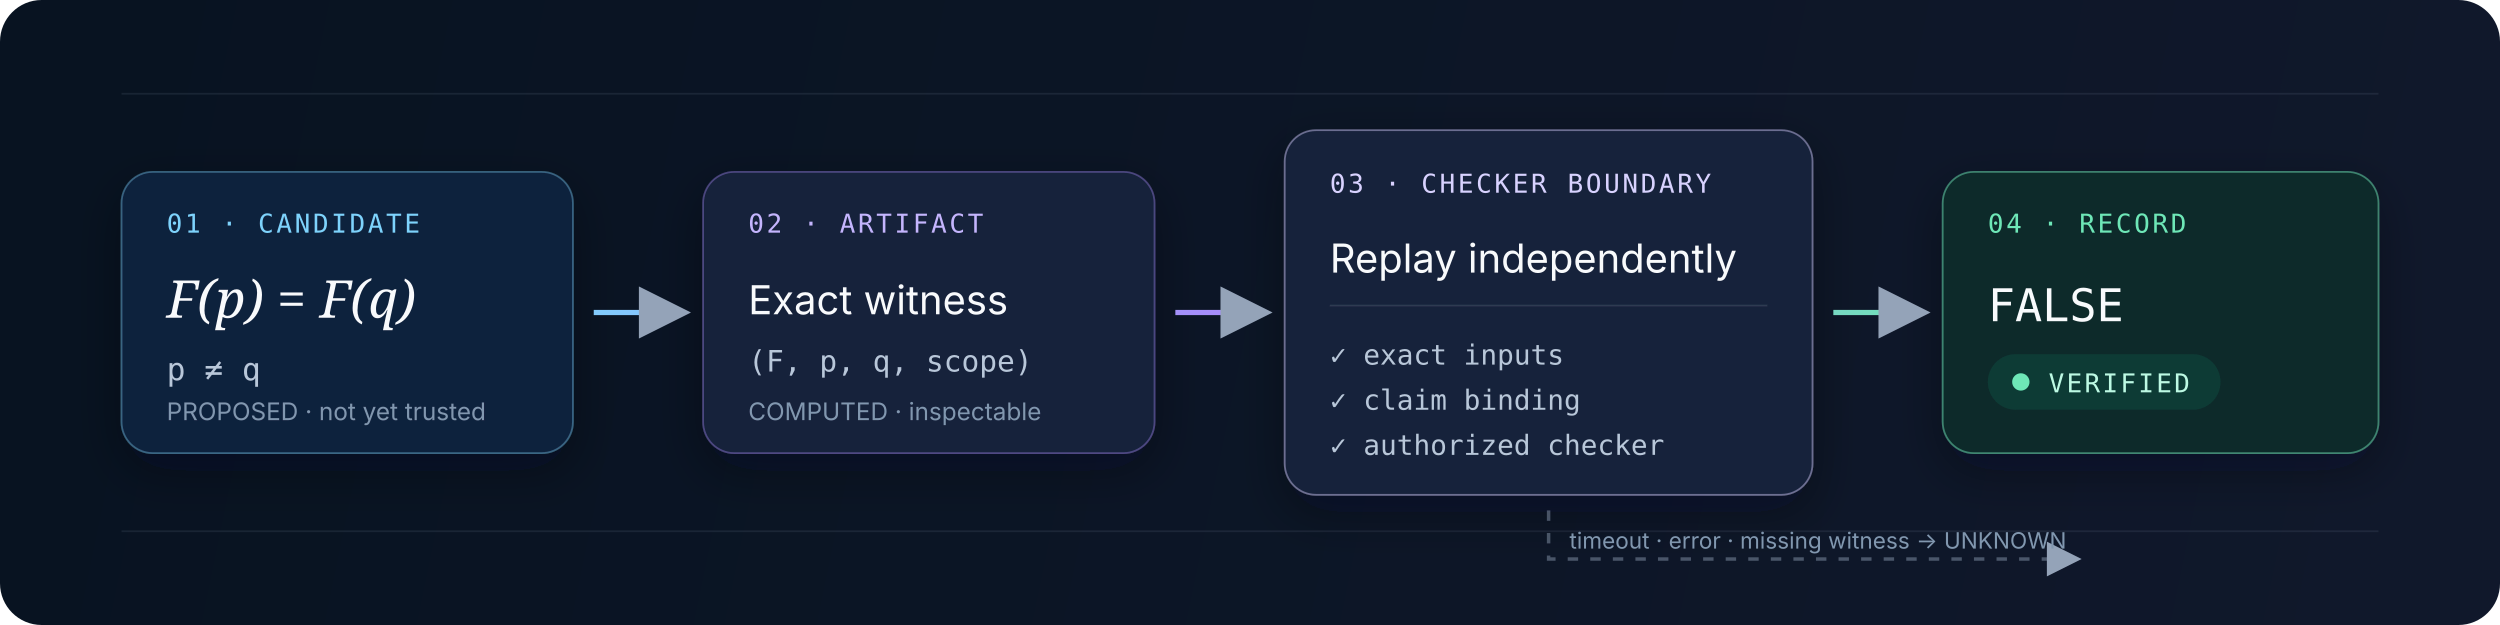
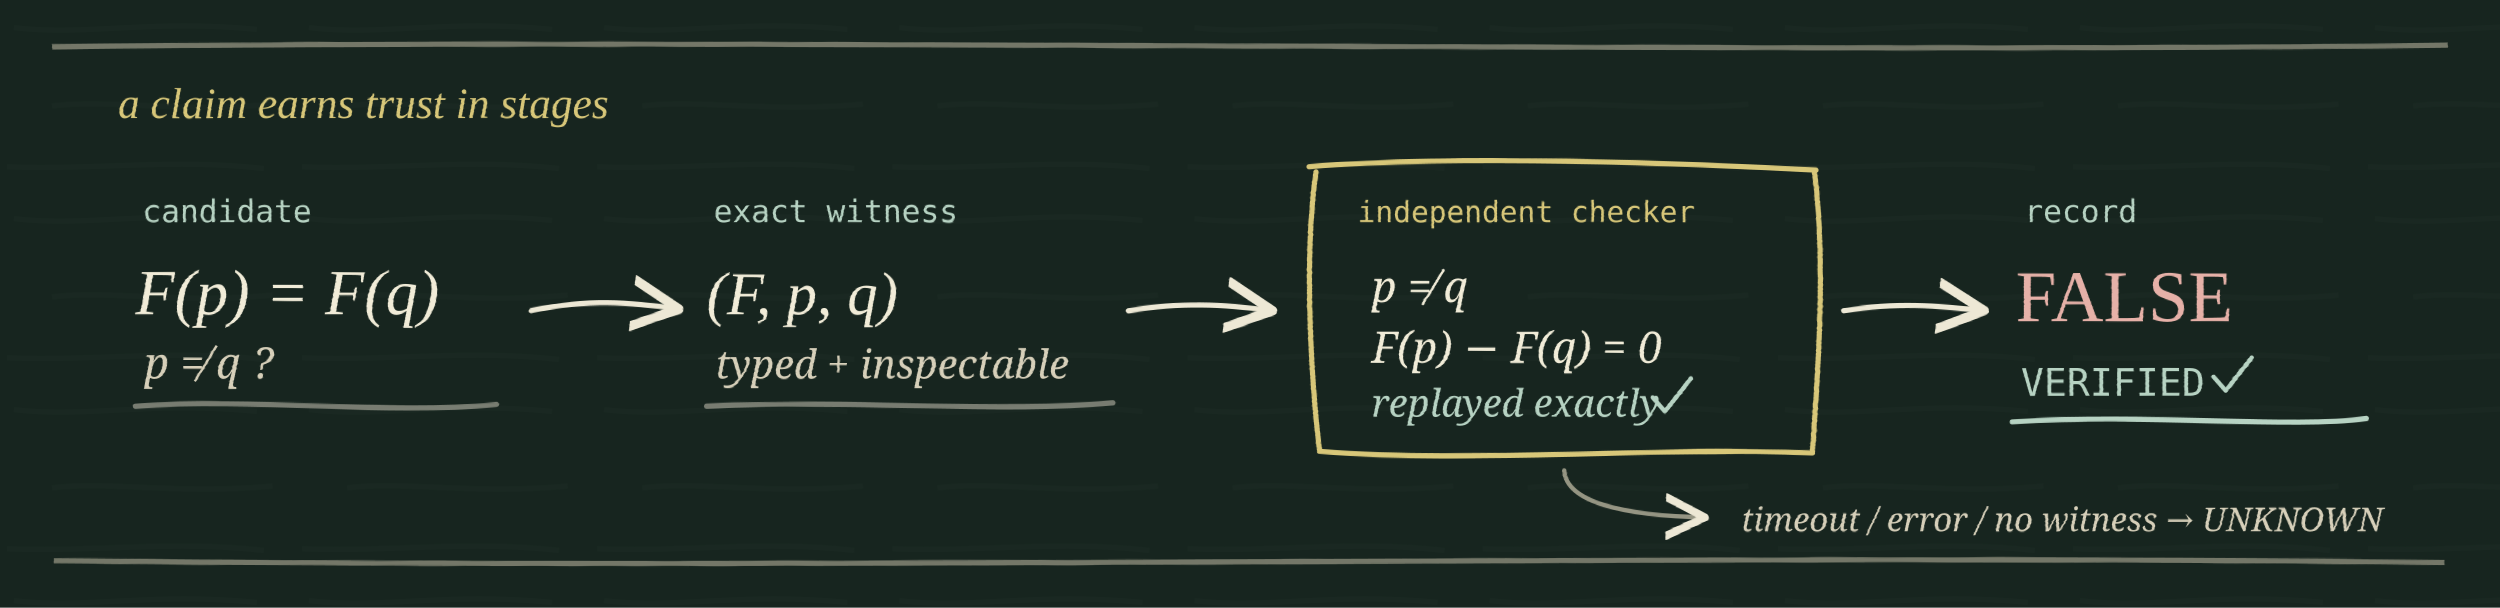
- <svg xmlns="http://www.w3.org/2000/svg" width="1440" height="360" viewBox="0 0 1440 360" role="img" aria-labelledby="title desc">
+ <svg xmlns="http://www.w3.org/2000/svg" width="1440" height="350" viewBox="0 0 1440 350" role="img" aria-labelledby="title desc">
  <defs>
-     <linearGradient id="background" x1="40" y1="40" x2="1400" y2="320" gradientUnits="userSpaceOnUse">
-       <stop stop-color="#081321" />
-       <stop offset="1" stop-color="#10182B" />
-     </linearGradient>
-     <linearGradient id="arrow" x1="295" y1="180" x2="1125" y2="180" gradientUnits="userSpaceOnUse">
-       <stop stop-color="#7DD3FC" />
-       <stop offset="0.5" stop-color="#A78BFA" />
-       <stop offset="1" stop-color="#6EE7B7" />
-     </linearGradient>
-     <filter id="shadow" x="-20%" y="-20%" width="140%" height="140%">
-       <feDropShadow dx="0" dy="10" stdDeviation="14" flood-color="#020617" flood-opacity="0.34" />
+     <filter id="chalk" x="-3%" y="-8%" width="106%" height="116%">
+       <feTurbulence type="fractalNoise" baseFrequency="0.03 0.7" numOctaves="1" seed="29" result="noise" />
+       <feDisplacementMap in="SourceGraphic" in2="noise" scale="0.75" />
    </filter>
-     <marker id="arrowhead" markerWidth="10" markerHeight="10" refX="8" refY="5" orient="auto">
-       <path d="M0 0L10 5L0 10Z" fill="#94A3B8" />
+     <pattern id="grain" width="170" height="110" patternUnits="userSpaceOnUse">
+       <path d="M8 16c42 5 78-5 140 1M30 61c33-4 72 4 127-1M4 96c51 2 96-5 148 1" fill="none" stroke="#DDE5D8" stroke-opacity="0.018" stroke-width="3" />
+     </pattern>
+     <marker id="arrow" markerWidth="11" markerHeight="11" refX="9" refY="5.5" orient="auto">
+       <path d="M0 1L9 5.5L0 10" fill="none" stroke="#EDE8D5" stroke-width="1.8" stroke-linecap="round" stroke-linejoin="round" />
    </marker>
  </defs>
-   <rect width="1440" height="360" rx="24" fill="url(#background)" />
-   <path d="M70 54H1370M70 306H1370" stroke="#94A3B8" stroke-opacity="0.12" />
-   <g filter="url(#shadow)">
-     <rect x="70" y="99" width="260" height="162" rx="18" fill="#11233E" stroke="#7DD3FC" stroke-opacity="0.38" />
-     <text x="96" y="134" fill="#7DD3FC" font-family="ui-monospace, SFMono-Regular, Menlo, Consolas, monospace" font-size="15" letter-spacing="1.5">01 · CANDIDATE</text>
-     <text x="96" y="183" fill="#F8FAFC" font-family="Georgia, Cambria, serif" font-size="30" font-style="italic">F(p) = F(q)</text>
-     <text x="96" y="219" fill="#B8C7D9" font-family="ui-monospace, SFMono-Regular, Menlo, Consolas, monospace" font-size="18">p ≠ q</text>
-     <text x="96" y="242" fill="#8197AF" font-family="system-ui, -apple-system, sans-serif" font-size="14">PROPOSED · not yet trusted</text>
-     <rect x="405" y="99" width="260" height="162" rx="18" fill="#17213B" stroke="#A78BFA" stroke-opacity="0.38" />
-     <text x="431" y="134" fill="#C4B5FD" font-family="ui-monospace, SFMono-Regular, Menlo, Consolas, monospace" font-size="15" letter-spacing="1.5">02 · ARTIFACT</text>
-     <text x="431" y="181" fill="#F8FAFC" font-family="system-ui, -apple-system, sans-serif" font-size="23">Exact witness</text>
-     <text x="431" y="214" fill="#B8C7D9" font-family="ui-monospace, SFMono-Regular, Menlo, Consolas, monospace" font-size="17">(F, p, q, scope)</text>
-     <text x="431" y="242" fill="#8197AF" font-family="system-ui, -apple-system, sans-serif" font-size="14">COMPUTED · inspectable</text>
-     <rect x="740" y="75" width="304" height="210" rx="18" fill="#18233B" stroke="#D4CCFF" stroke-opacity="0.45" />
-     <text x="766" y="111" fill="#D8D2FF" font-family="ui-monospace, SFMono-Regular, Menlo, Consolas, monospace" font-size="15" letter-spacing="1.5">03 · CHECKER BOUNDARY</text>
-     <text x="766" y="157" fill="#F8FAFC" font-family="system-ui, -apple-system, sans-serif" font-size="23">Replay independently</text>
-     <path d="M766 176H1018" stroke="#94A3B8" stroke-opacity="0.18" />
-     <text x="766" y="210" fill="#B8C7D9" font-family="ui-monospace, SFMono-Regular, Menlo, Consolas, monospace" font-size="16">✓ exact inputs</text>
-     <text x="766" y="236" fill="#B8C7D9" font-family="ui-monospace, SFMono-Regular, Menlo, Consolas, monospace" font-size="16">✓ claim binding</text>
-     <text x="766" y="262" fill="#B8C7D9" font-family="ui-monospace, SFMono-Regular, Menlo, Consolas, monospace" font-size="16">✓ authorized checker</text>
-     <rect x="1119" y="99" width="251" height="162" rx="18" fill="#0E2B2B" stroke="#6EE7B7" stroke-opacity="0.48" />
-     <text x="1145" y="134" fill="#6EE7B7" font-family="ui-monospace, SFMono-Regular, Menlo, Consolas, monospace" font-size="15" letter-spacing="1.5">04 · RECORD</text>
-     <text x="1145" y="185" fill="#F8FAFC" font-family="ui-monospace, SFMono-Regular, Menlo, Consolas, monospace" font-size="26">FALSE</text>
-     <rect x="1145" y="204" width="134" height="32" rx="16" fill="#0B3B35" />
-     <circle cx="1164" cy="220" r="5" fill="#6EE7B7" />
-     <text x="1180" y="226" fill="#BDF9E3" font-family="ui-monospace, SFMono-Regular, Menlo, Consolas, monospace" font-size="15" letter-spacing="1.3">VERIFIED</text>
+   <rect width="1440" height="350" fill="#17251F" />
+   <rect width="1440" height="350" fill="url(#grain)" />
+   <path d="M30 27C394 22 1050 31 1410 26M31 323C474 328 1020 319 1408 324" fill="none" stroke="#D9D1B8" stroke-opacity="0.48" stroke-width="3" filter="url(#chalk)" />
+   <g filter="url(#chalk)">
+     <text x="68" y="68" fill="#D8C779" font-family="Georgia, Cambria, 'Times New Roman', serif" font-size="25" font-style="italic">a claim earns trust in stages</text>
+     <text x="82" y="128" fill="#B7D3C3" font-family="ui-monospace, SFMono-Regular, Menlo, Consolas, monospace" font-size="18">candidate</text>
+     <text x="78" y="181" fill="#F1ECD8" font-family="Georgia, Cambria, 'Times New Roman', serif" font-size="37" font-style="italic">F(p) = F(q)</text>
+     <text x="83" y="218" fill="#D7D0BA" font-family="Georgia, Cambria, serif" font-size="25" font-style="italic">p ≠ q  ?</text>
+     <path d="M78 234C143 229 225 239 286 233" fill="none" stroke="#EDE8D5" stroke-opacity="0.45" stroke-width="3" stroke-linecap="round" />
+     <path d="M306 179C340 172 360 174 391 178" fill="none" stroke="#EDE8D5" stroke-width="3" stroke-linecap="round" marker-end="url(#arrow)" />
+     <text x="411" y="128" fill="#B7D3C3" font-family="ui-monospace, SFMono-Regular, Menlo, Consolas, monospace" font-size="18">exact witness</text>
+     <text x="407" y="181" fill="#F1ECD8" font-family="Georgia, Cambria, 'Times New Roman', serif" font-size="35" font-style="italic">(F, p, q)</text>
+     <text x="412" y="218" fill="#D7D0BA" font-family="Georgia, Cambria, serif" font-size="23" font-style="italic">typed + inspectable</text>
+     <path d="M407 234C492 230 578 238 641 232" fill="none" stroke="#EDE8D5" stroke-opacity="0.45" stroke-width="3" stroke-linecap="round" />
+     <path d="M650 179C681 174 702 175 733 179" fill="none" stroke="#EDE8D5" stroke-width="3" stroke-linecap="round" marker-end="url(#arrow)" />
+     <path d="M754 96C836 89 972 94 1046 98M758 99C751 147 755 218 760 259M1045 98C1052 151 1047 215 1044 260M760 260C850 267 962 257 1044 261" fill="none" stroke="#D8C779" stroke-width="3" stroke-linecap="round" />
+     <text x="782" y="128" fill="#D8C779" font-family="ui-monospace, SFMono-Regular, Menlo, Consolas, monospace" font-size="17">independent checker</text>
+     <text x="790" y="174" fill="#F1ECD8" font-family="Georgia, Cambria, serif" font-size="25" font-style="italic">p ≠ q</text>
+     <text x="790" y="209" fill="#F1ECD8" font-family="Georgia, Cambria, serif" font-size="25" font-style="italic">F(p) − F(q) = 0</text>
+     <text x="790" y="240" fill="#B7D3C3" font-family="Georgia, Cambria, serif" font-size="22" font-style="italic">replayed exactly</text>
+     <path d="M952 229l7 8 15-19" fill="none" stroke="#B7D3C3" stroke-width="2.5" stroke-linecap="round" stroke-linejoin="round" />
+     <path d="M1062 179C1092 174 1115 176 1143 179" fill="none" stroke="#EDE8D5" stroke-width="3" stroke-linecap="round" marker-end="url(#arrow)" />
+     <text x="1166" y="128" fill="#B7D3C3" font-family="ui-monospace, SFMono-Regular, Menlo, Consolas, monospace" font-size="18">record</text>
+     <text x="1161" y="185" fill="#E6B1A8" font-family="Georgia, Cambria, 'Times New Roman', serif" font-size="42">FALSE</text>
+     <text x="1164" y="228" fill="#B7D3C3" font-family="ui-monospace, SFMono-Regular, Menlo, Consolas, monospace" font-size="22">VERIFIED</text>
+     <path d="M1275 217l7 8 15-19" fill="none" stroke="#B7D3C3" stroke-width="2.5" stroke-linecap="round" stroke-linejoin="round" />
+     <path d="M1159 243C1235 238 1322 247 1363 241" fill="none" stroke="#B7D3C3" stroke-width="3" stroke-linecap="round" />
+     <path d="M901 271C902 289 934 297 982 298" fill="none" stroke="#D9D1B8" stroke-opacity="0.65" stroke-width="2.5" stroke-linecap="round" marker-end="url(#arrow)" />
+     <text x="1003" y="306" fill="#D7D0BA" font-family="Georgia, Cambria, serif" font-size="19" font-style="italic">timeout / error / no witness → UNKNOWN</text>
  </g>
-   <path d="M342 180H392" fill="none" stroke="url(#arrow)" stroke-width="3" marker-end="url(#arrowhead)" />
-   <path d="M677 180H727" fill="none" stroke="url(#arrow)" stroke-width="3" marker-end="url(#arrowhead)" />
-   <path d="M1056 180H1106" fill="none" stroke="url(#arrow)" stroke-width="3" marker-end="url(#arrowhead)" />
-   <path d="M892 294V322H1195" fill="none" stroke="#94A3B8" stroke-opacity="0.45" stroke-width="2" stroke-dasharray="6 7" marker-end="url(#arrowhead)" />
-   <text x="904" y="316" fill="#8197AF" font-family="system-ui, -apple-system, sans-serif" font-size="13">timeout · error · missing witness → UNKNOWN</text>
</svg>
